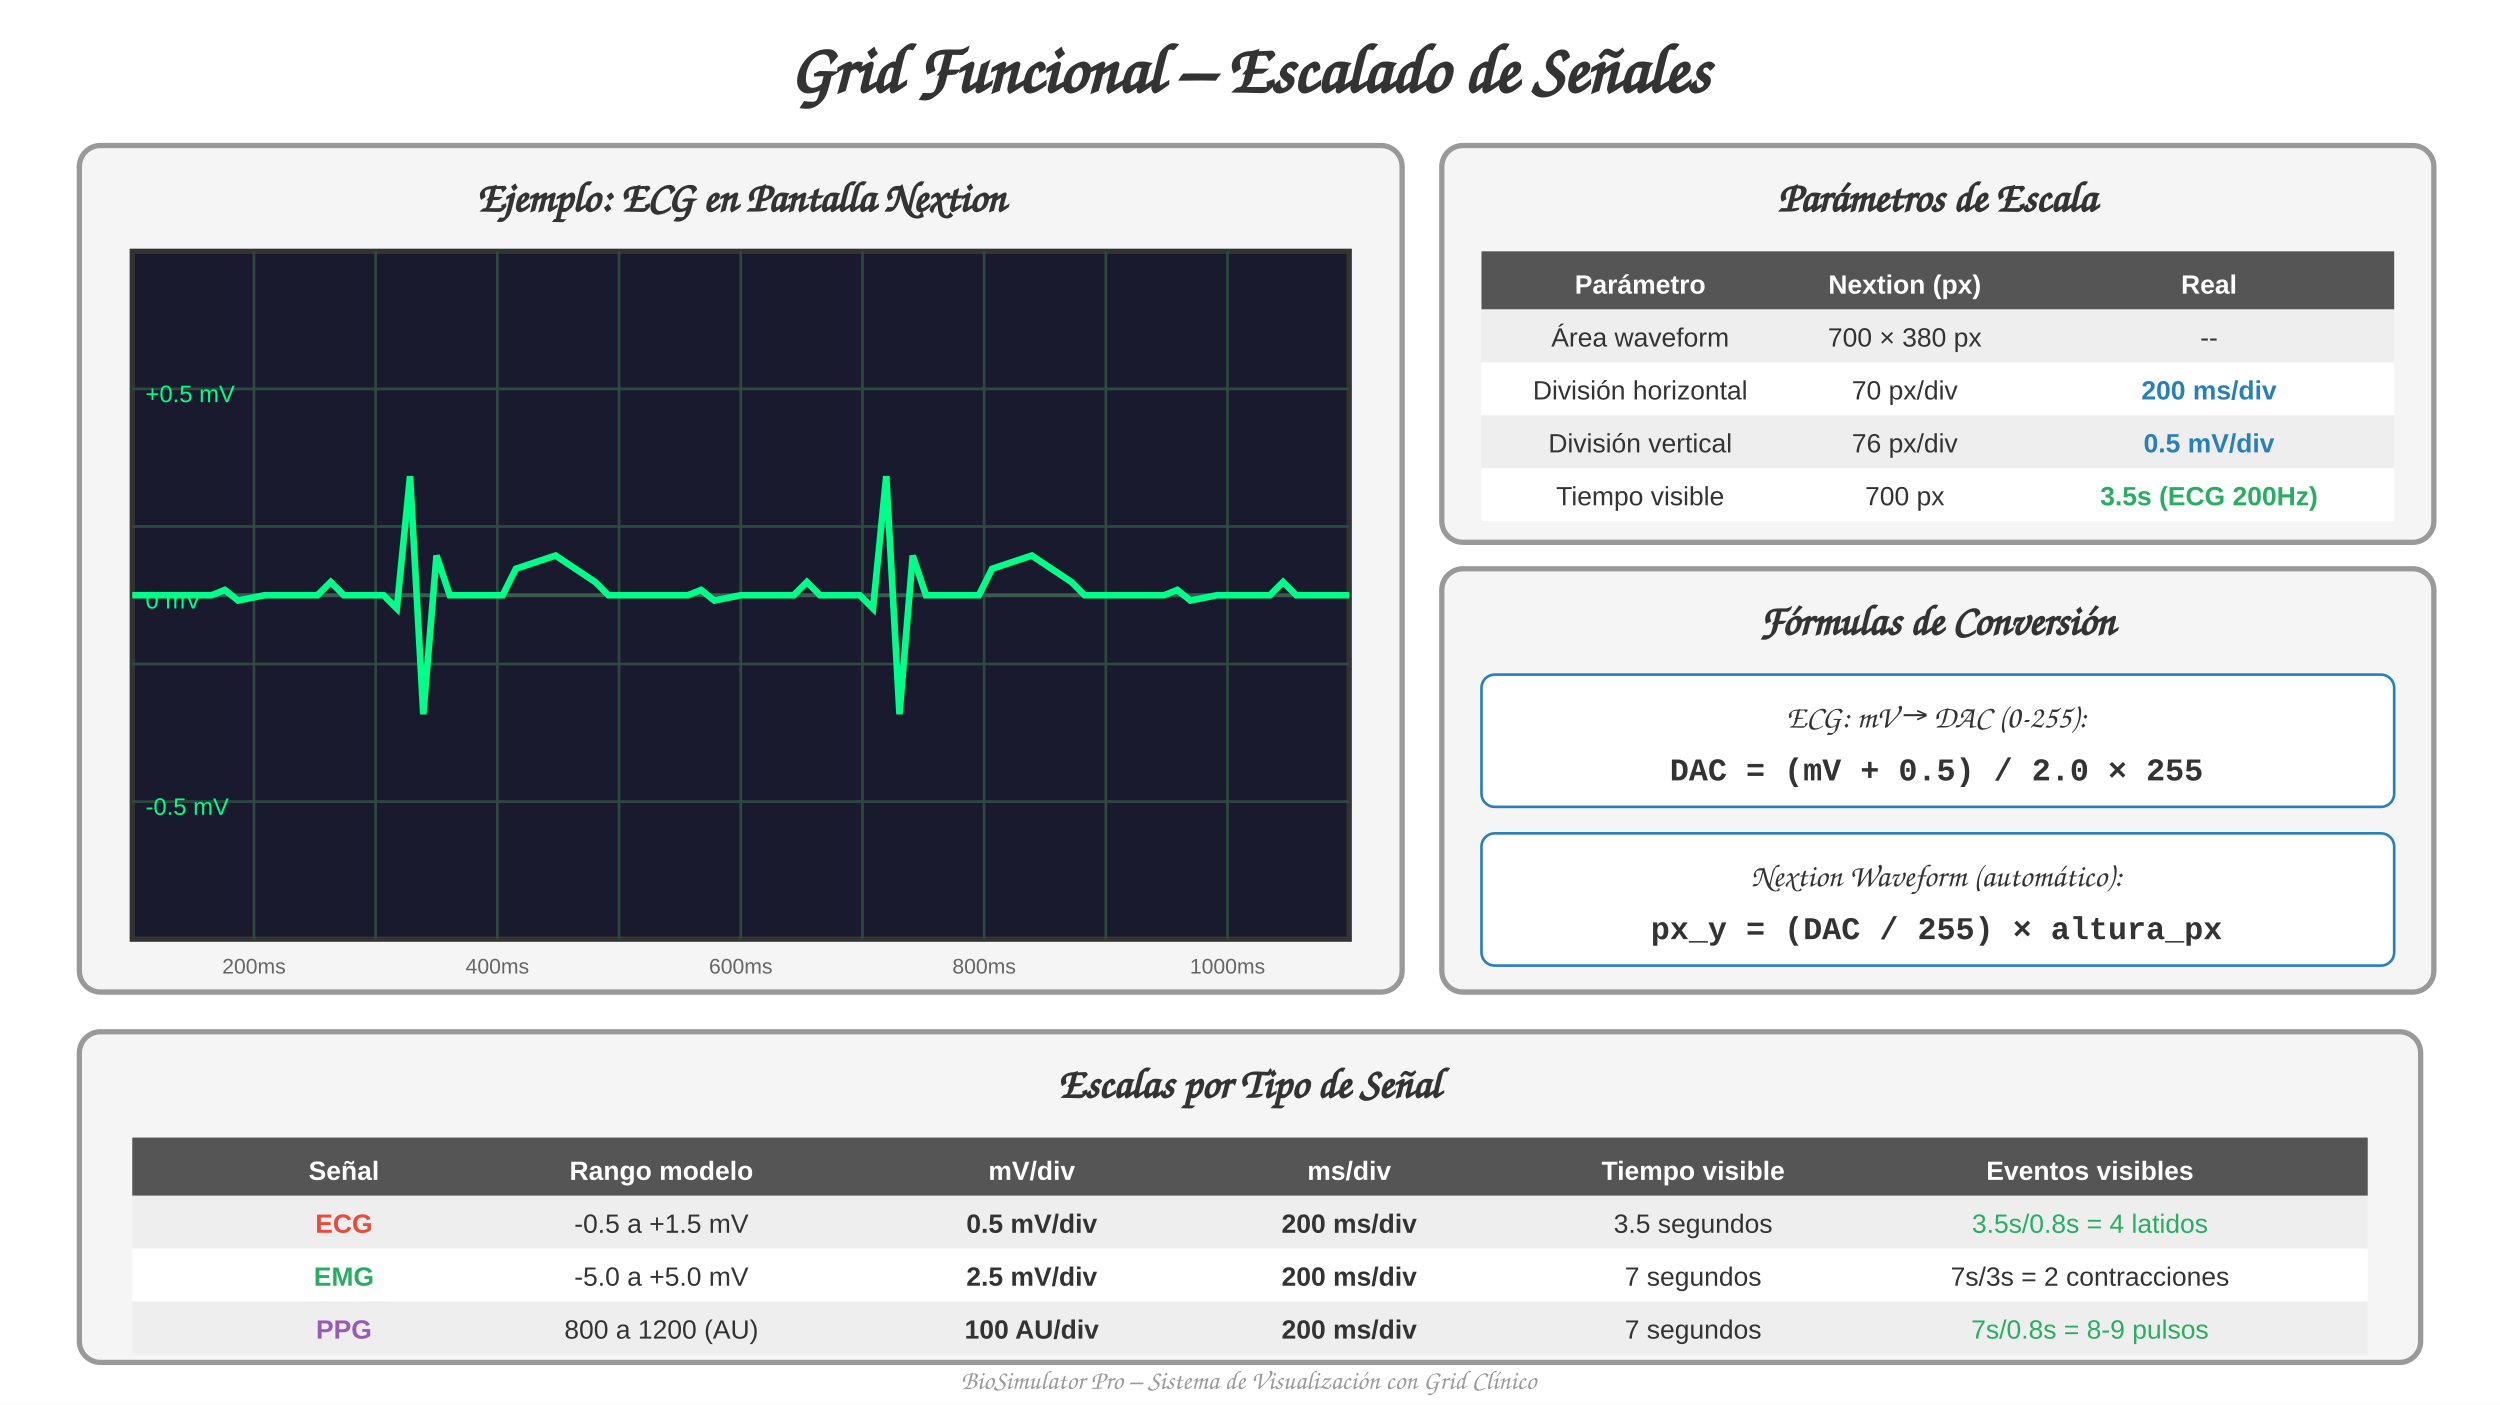
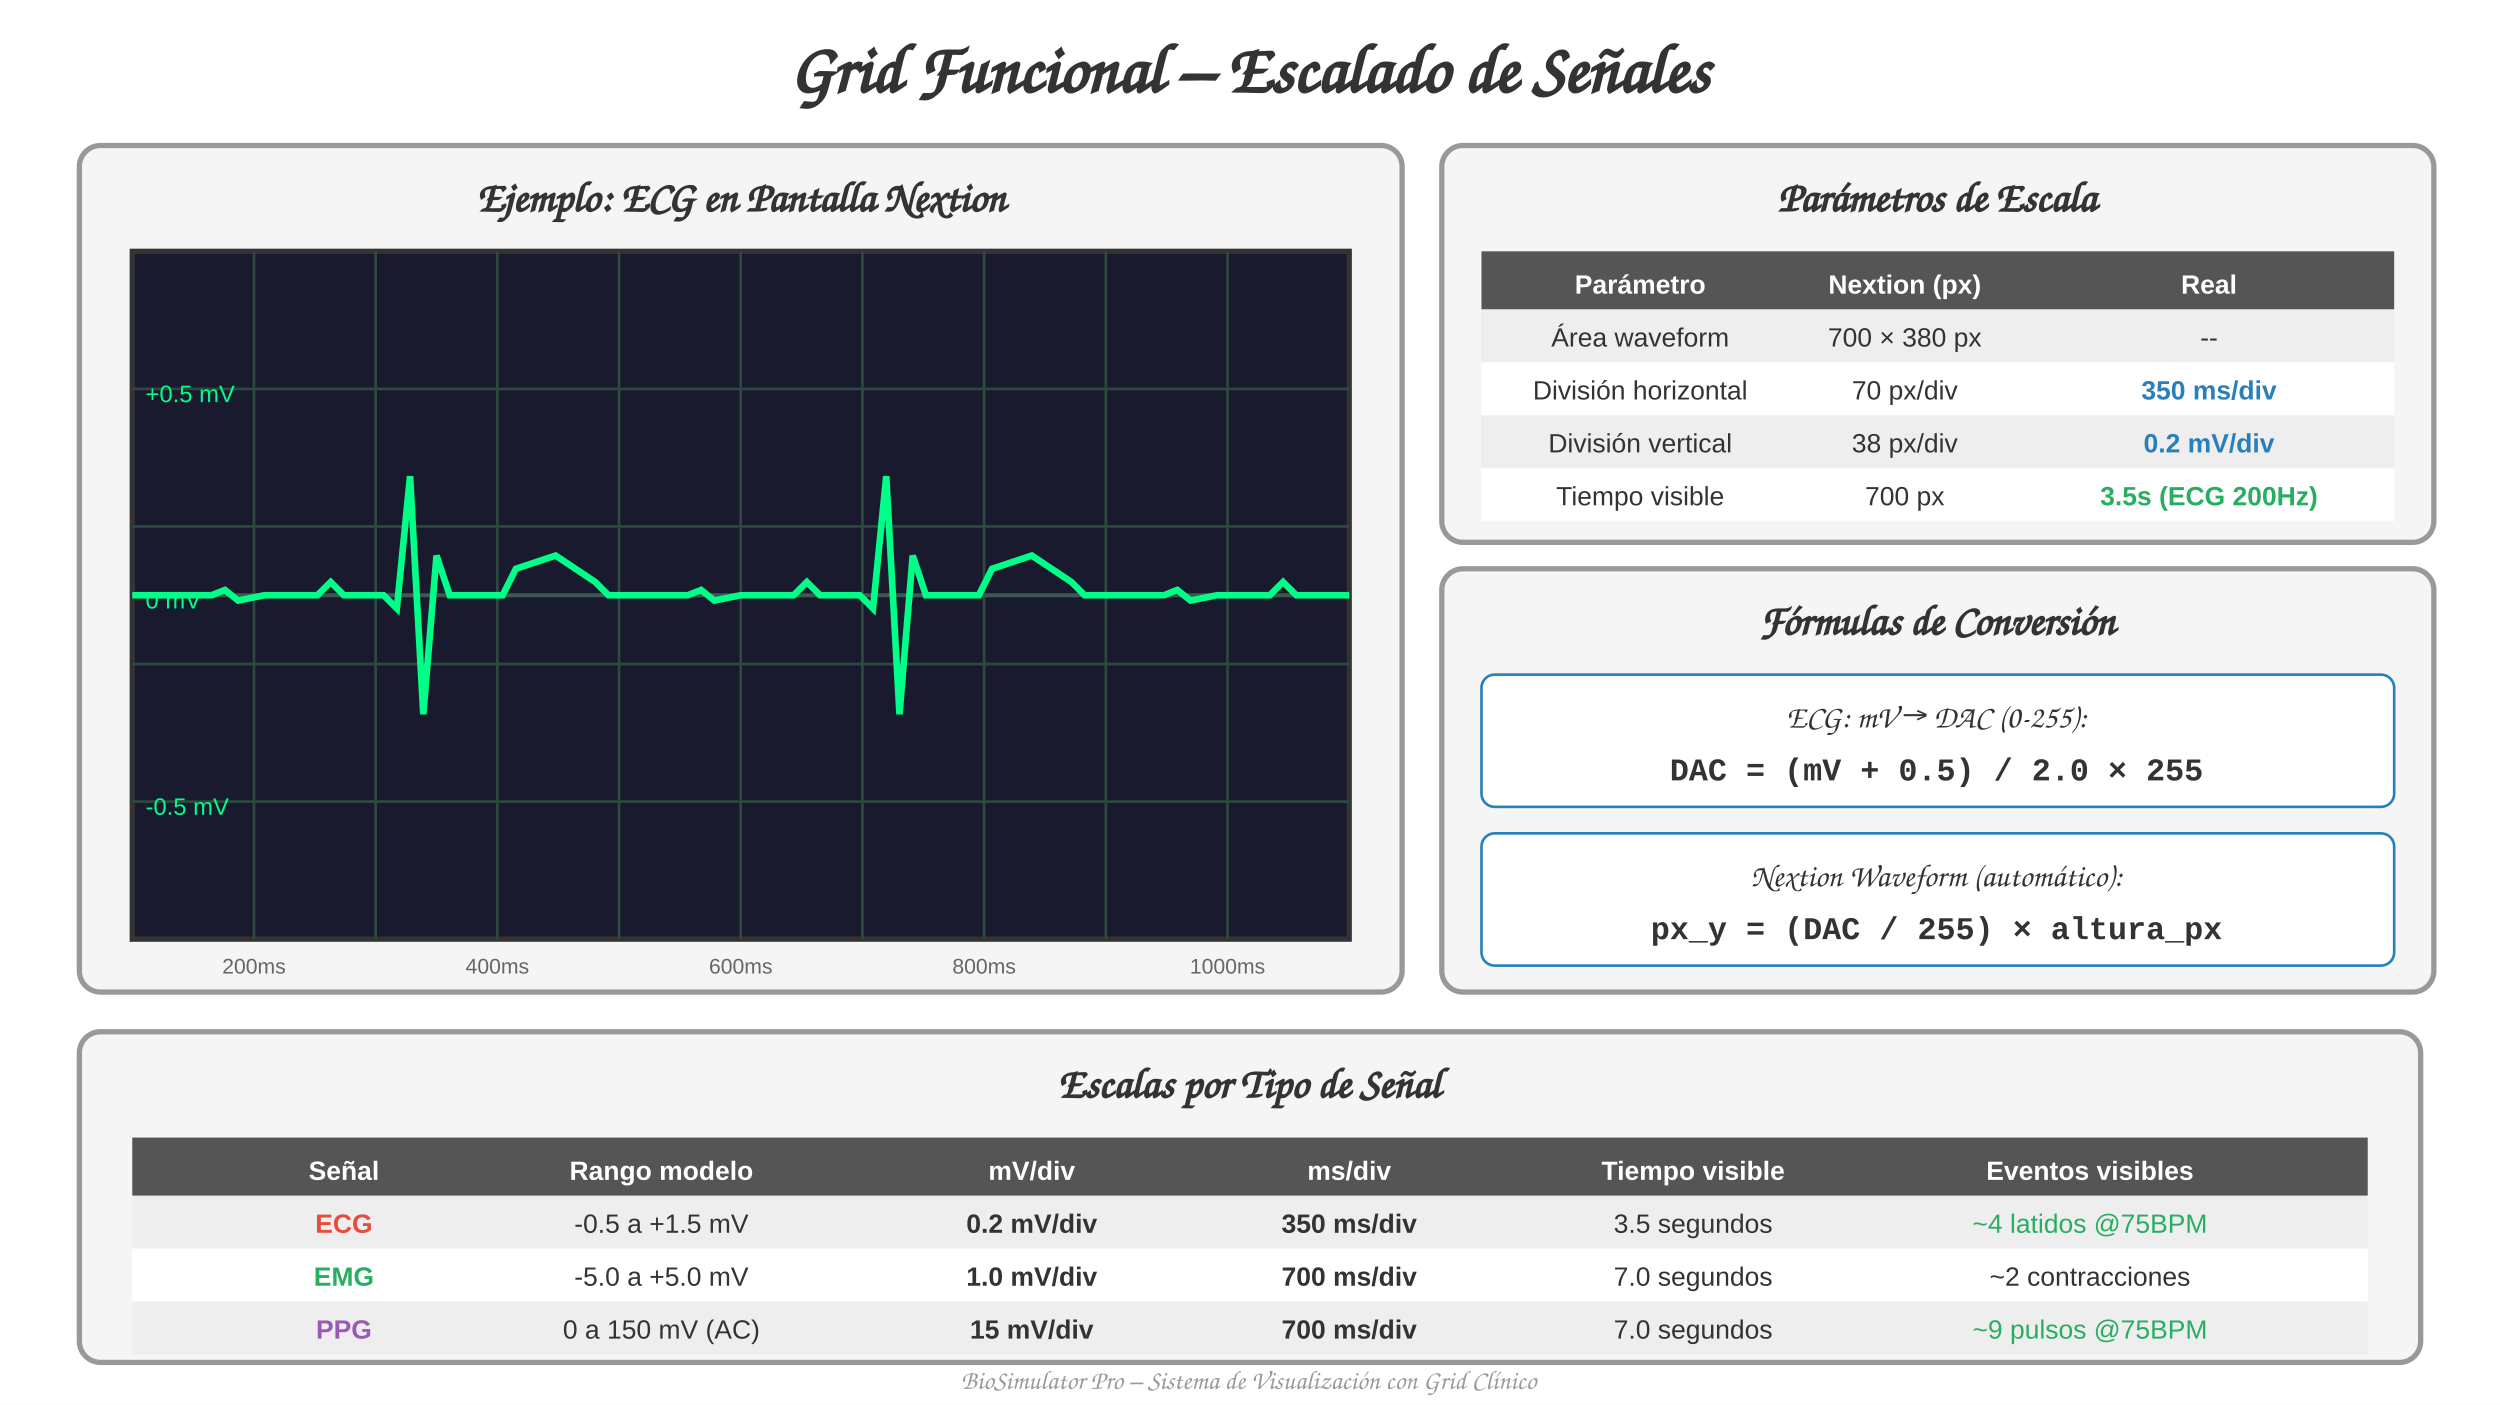
<svg xmlns="http://www.w3.org/2000/svg" width="945" height="531" viewBox="0 0 945 531">
  <rect width="100%" height="100%" fill="white" />
  <text x="472" y="35" text-anchor="middle" font-family="Comic Sans MS, cursive" font-size="26" font-weight="bold" fill="#333">Grid Funcional – Escalado de Señales</text>
  <rect x="30" y="55" width="500" height="320" rx="8" fill="#f5f5f5" stroke="#999" stroke-width="2" />
  <text x="280" y="80" text-anchor="middle" font-family="Comic Sans MS, cursive" font-size="16" font-weight="bold" fill="#333">Ejemplo: ECG en Pantalla Nextion</text>
  <rect x="50" y="95" width="460" height="260" fill="#1a1a2e" stroke="#333" stroke-width="2" />
  <g stroke="#2d4a3e" stroke-width="1">
    <line x1="96" y1="95" x2="96" y2="355" />
    <line x1="142" y1="95" x2="142" y2="355" />
    <line x1="188" y1="95" x2="188" y2="355" />
    <line x1="234" y1="95" x2="234" y2="355" />
    <line x1="280" y1="95" x2="280" y2="355" />
    <line x1="326" y1="95" x2="326" y2="355" />
    <line x1="372" y1="95" x2="372" y2="355" />
    <line x1="418" y1="95" x2="418" y2="355" />
    <line x1="464" y1="95" x2="464" y2="355" />
  </g>
  <g stroke="#2d4a3e" stroke-width="1">
    <line x1="50" y1="147" x2="510" y2="147" />
    <line x1="50" y1="199" x2="510" y2="199" />
    <line x1="50" y1="251" x2="510" y2="251" />
    <line x1="50" y1="303" x2="510" y2="303" />
  </g>
  <line x1="50" y1="225" x2="510" y2="225" stroke="#3d5a4e" stroke-width="1.5" />
  <path d="M50,225             L80,225 L85,223 L90,227 L100,225            L120,225 L125,220 L130,225            L145,225 L150,230 L155,180 L160,270 L165,210 L170,225            L190,225 L195,215 L210,210 L225,220 L230,225            L260,225 L265,223 L270,227 L280,225            L300,225 L305,220 L310,225            L325,225 L330,230 L335,180 L340,270 L345,210 L350,225            L370,225 L375,215 L390,210 L405,220 L410,225            L440,225 L445,223 L450,227 L460,225            L480,225 L485,220 L490,225 L510,225" stroke="#00ff88" stroke-width="2.5" fill="none" />
  <text x="55" y="152" font-family="Arial" font-size="9" fill="#00ff88">+0.5 mV</text>
  <text x="55" y="230" font-family="Arial" font-size="9" fill="#00ff88">0 mV</text>
  <text x="55" y="308" font-family="Arial" font-size="9" fill="#00ff88">-0.5 mV</text>
  <text x="96" y="368" text-anchor="middle" font-family="Arial" font-size="8" fill="#666">200ms</text>
  <text x="188" y="368" text-anchor="middle" font-family="Arial" font-size="8" fill="#666">400ms</text>
  <text x="280" y="368" text-anchor="middle" font-family="Arial" font-size="8" fill="#666">600ms</text>
  <text x="372" y="368" text-anchor="middle" font-family="Arial" font-size="8" fill="#666">800ms</text>
  <text x="464" y="368" text-anchor="middle" font-family="Arial" font-size="8" fill="#666">1000ms</text>
  <rect x="545" y="55" width="375" height="150" rx="8" fill="#f5f5f5" stroke="#999" stroke-width="2" />
  <text x="732" y="80" text-anchor="middle" font-family="Comic Sans MS, cursive" font-size="16" font-weight="bold" fill="#333">Parámetros de Escala</text>
  <rect x="560" y="95" width="345" height="22" fill="#555" />
  <text x="620" y="111" text-anchor="middle" font-family="Arial" font-size="10" font-weight="bold" fill="white">Parámetro</text>
  <text x="720" y="111" text-anchor="middle" font-family="Arial" font-size="10" font-weight="bold" fill="white">Nextion (px)</text>
  <text x="835" y="111" text-anchor="middle" font-family="Arial" font-size="10" font-weight="bold" fill="white">Real</text>
  <rect x="560" y="117" width="345" height="20" fill="#eee" />
  <text x="620" y="131" text-anchor="middle" font-family="Arial" font-size="10" fill="#333">Área waveform</text>
  <text x="720" y="131" text-anchor="middle" font-family="Arial" font-size="10" fill="#333">700 × 380 px</text>
  <text x="835" y="131" text-anchor="middle" font-family="Arial" font-size="10" fill="#333">--</text>
  <rect x="560" y="137" width="345" height="20" fill="white" />
  <text x="620" y="151" text-anchor="middle" font-family="Arial" font-size="10" fill="#333">División horizontal</text>
  <text x="720" y="151" text-anchor="middle" font-family="Arial" font-size="10" fill="#333">70 px/div</text>
-   <text x="835" y="151" text-anchor="middle" font-family="Arial" font-size="10" font-weight="bold" fill="#2980b9">200 ms/div</text>
+   <text x="835" y="151" text-anchor="middle" font-family="Arial" font-size="10" font-weight="bold" fill="#2980b9">350 ms/div</text>
  <rect x="560" y="157" width="345" height="20" fill="#eee" />
  <text x="620" y="171" text-anchor="middle" font-family="Arial" font-size="10" fill="#333">División vertical</text>
-   <text x="720" y="171" text-anchor="middle" font-family="Arial" font-size="10" fill="#333">76 px/div</text>
-   <text x="835" y="171" text-anchor="middle" font-family="Arial" font-size="10" font-weight="bold" fill="#2980b9">0.5 mV/div</text>
+   <text x="720" y="171" text-anchor="middle" font-family="Arial" font-size="10" fill="#333">38 px/div</text>
+   <text x="835" y="171" text-anchor="middle" font-family="Arial" font-size="10" font-weight="bold" fill="#2980b9">0.2 mV/div</text>
  <rect x="560" y="177" width="345" height="20" fill="white" />
  <text x="620" y="191" text-anchor="middle" font-family="Arial" font-size="10" fill="#333">Tiempo visible</text>
  <text x="720" y="191" text-anchor="middle" font-family="Arial" font-size="10" fill="#333">700 px</text>
  <text x="835" y="191" text-anchor="middle" font-family="Arial" font-size="10" font-weight="bold" fill="#27ae60">3.5s (ECG 200Hz)</text>
  <rect x="545" y="215" width="375" height="160" rx="8" fill="#f5f5f5" stroke="#999" stroke-width="2" />
  <text x="732" y="240" text-anchor="middle" font-family="Comic Sans MS, cursive" font-size="16" font-weight="bold" fill="#333">Fórmulas de Conversión</text>
  <rect x="560" y="255" width="345" height="50" rx="5" fill="white" stroke="#2980b9" />
  <text x="732" y="275" text-anchor="middle" font-family="Comic Sans MS, cursive" font-size="12" fill="#333">ECG: mV → DAC (0-255):</text>
  <text x="732" y="295" text-anchor="middle" font-family="Courier New" font-size="12" font-weight="bold" fill="#333">DAC = (mV + 0.5) / 2.0 × 255</text>
  <rect x="560" y="315" width="345" height="50" rx="5" fill="white" stroke="#2980b9" />
  <text x="732" y="335" text-anchor="middle" font-family="Comic Sans MS, cursive" font-size="12" fill="#333">Nextion Waveform (automático):</text>
  <text x="732" y="355" text-anchor="middle" font-family="Courier New" font-size="12" font-weight="bold" fill="#333">px_y = (DAC / 255) × altura_px</text>
  <rect x="30" y="390" width="885" height="125" rx="8" fill="#f5f5f5" stroke="#999" stroke-width="2" />
  <text x="472" y="415" text-anchor="middle" font-family="Comic Sans MS, cursive" font-size="16" font-weight="bold" fill="#333">Escalas por Tipo de Señal</text>
  <rect x="50" y="430" width="845" height="22" fill="#555" />
  <text x="130" y="446" text-anchor="middle" font-family="Arial" font-size="10" font-weight="bold" fill="white">Señal</text>
  <text x="250" y="446" text-anchor="middle" font-family="Arial" font-size="10" font-weight="bold" fill="white">Rango modelo</text>
  <text x="390" y="446" text-anchor="middle" font-family="Arial" font-size="10" font-weight="bold" fill="white">mV/div</text>
  <text x="510" y="446" text-anchor="middle" font-family="Arial" font-size="10" font-weight="bold" fill="white">ms/div</text>
  <text x="640" y="446" text-anchor="middle" font-family="Arial" font-size="10" font-weight="bold" fill="white">Tiempo visible</text>
  <text x="790" y="446" text-anchor="middle" font-family="Arial" font-size="10" font-weight="bold" fill="white">Eventos visibles</text>
  <rect x="50" y="452" width="845" height="20" fill="#eee" />
  <text x="130" y="466" text-anchor="middle" font-family="Arial" font-size="10" font-weight="bold" fill="#e74c3c">ECG</text>
  <text x="250" y="466" text-anchor="middle" font-family="Arial" font-size="10" fill="#333">-0.5 a +1.5 mV</text>
-   <text x="390" y="466" text-anchor="middle" font-family="Arial" font-size="10" font-weight="bold" fill="#333">0.5 mV/div</text>
-   <text x="510" y="466" text-anchor="middle" font-family="Arial" font-size="10" font-weight="bold" fill="#333">200 ms/div</text>
+   <text x="390" y="466" text-anchor="middle" font-family="Arial" font-size="10" font-weight="bold" fill="#333">0.2 mV/div</text>
+   <text x="510" y="466" text-anchor="middle" font-family="Arial" font-size="10" font-weight="bold" fill="#333">350 ms/div</text>
  <text x="640" y="466" text-anchor="middle" font-family="Arial" font-size="10" fill="#333">3.5 segundos</text>
-   <text x="790" y="466" text-anchor="middle" font-family="Arial" font-size="10" fill="#27ae60">3.5s/0.8s = 4 latidos</text>
+   <text x="790" y="466" text-anchor="middle" font-family="Arial" font-size="10" fill="#27ae60">~4 latidos @75BPM</text>
  <rect x="50" y="472" width="845" height="20" fill="white" />
  <text x="130" y="486" text-anchor="middle" font-family="Arial" font-size="10" font-weight="bold" fill="#27ae60">EMG</text>
  <text x="250" y="486" text-anchor="middle" font-family="Arial" font-size="10" fill="#333">-5.0 a +5.0 mV</text>
-   <text x="390" y="486" text-anchor="middle" font-family="Arial" font-size="10" font-weight="bold" fill="#333">2.5 mV/div</text>
-   <text x="510" y="486" text-anchor="middle" font-family="Arial" font-size="10" font-weight="bold" fill="#333">200 ms/div</text>
-   <text x="640" y="486" text-anchor="middle" font-family="Arial" font-size="10" fill="#333">7 segundos</text>
-   <text x="790" y="486" text-anchor="middle" font-family="Arial" font-size="10" fill="#333">7s/3s = 2 contracciones</text>
+   <text x="390" y="486" text-anchor="middle" font-family="Arial" font-size="10" font-weight="bold" fill="#333">1.0 mV/div</text>
+   <text x="510" y="486" text-anchor="middle" font-family="Arial" font-size="10" font-weight="bold" fill="#333">700 ms/div</text>
+   <text x="640" y="486" text-anchor="middle" font-family="Arial" font-size="10" fill="#333">7.0 segundos</text>
+   <text x="790" y="486" text-anchor="middle" font-family="Arial" font-size="10" fill="#333">~2 contracciones</text>
  <rect x="50" y="492" width="845" height="20" fill="#eee" />
  <text x="130" y="506" text-anchor="middle" font-family="Arial" font-size="10" font-weight="bold" fill="#9b59b6">PPG</text>
-   <text x="250" y="506" text-anchor="middle" font-family="Arial" font-size="10" fill="#333">800 a 1200 (AU)</text>
-   <text x="390" y="506" text-anchor="middle" font-family="Arial" font-size="10" font-weight="bold" fill="#333">100 AU/div</text>
-   <text x="510" y="506" text-anchor="middle" font-family="Arial" font-size="10" font-weight="bold" fill="#333">200 ms/div</text>
-   <text x="640" y="506" text-anchor="middle" font-family="Arial" font-size="10" fill="#333">7 segundos</text>
-   <text x="790" y="506" text-anchor="middle" font-family="Arial" font-size="10" fill="#27ae60">7s/0.8s = 8-9 pulsos</text>
+   <text x="250" y="506" text-anchor="middle" font-family="Arial" font-size="10" fill="#333">0 a 150 mV (AC)</text>
+   <text x="390" y="506" text-anchor="middle" font-family="Arial" font-size="10" font-weight="bold" fill="#333">15 mV/div</text>
+   <text x="510" y="506" text-anchor="middle" font-family="Arial" font-size="10" font-weight="bold" fill="#333">700 ms/div</text>
+   <text x="640" y="506" text-anchor="middle" font-family="Arial" font-size="10" fill="#333">7.0 segundos</text>
+   <text x="790" y="506" text-anchor="middle" font-family="Arial" font-size="10" fill="#27ae60">~9 pulsos @75BPM</text>
  <text x="472" y="525" text-anchor="middle" font-family="Comic Sans MS, cursive" font-size="10" fill="#999">BioSimulator Pro – Sistema de Visualización con Grid Clínico</text>
</svg>
